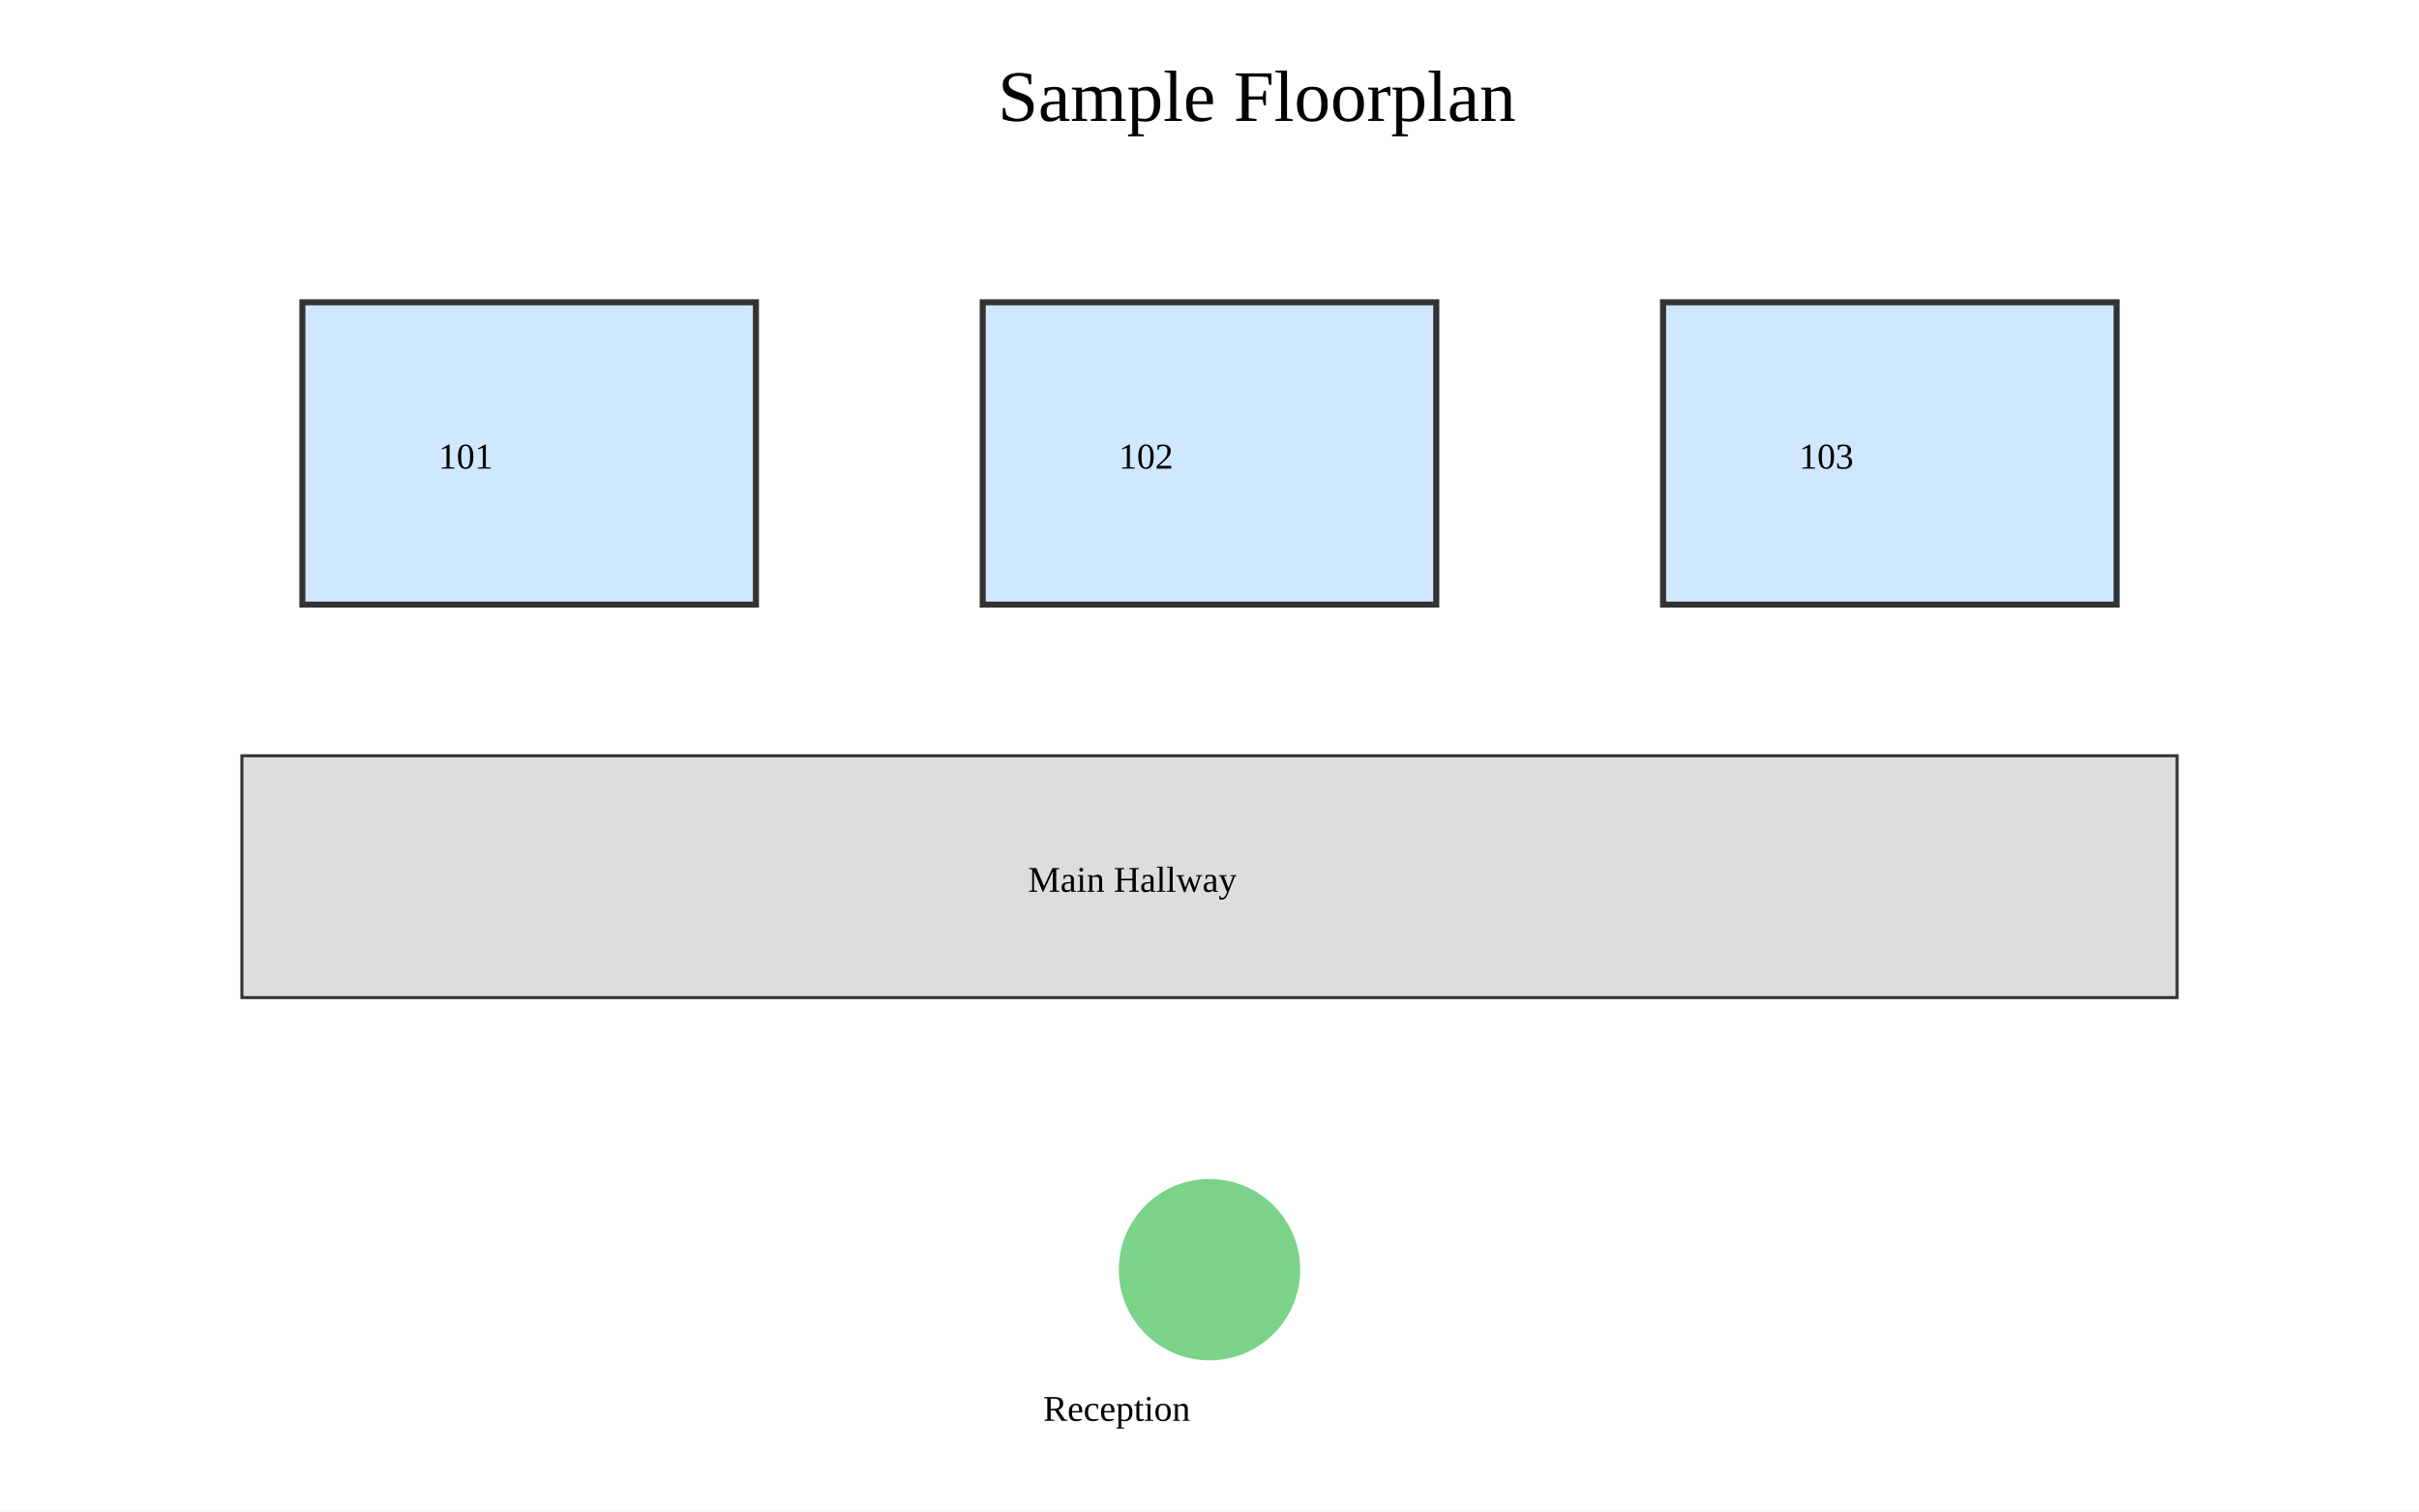
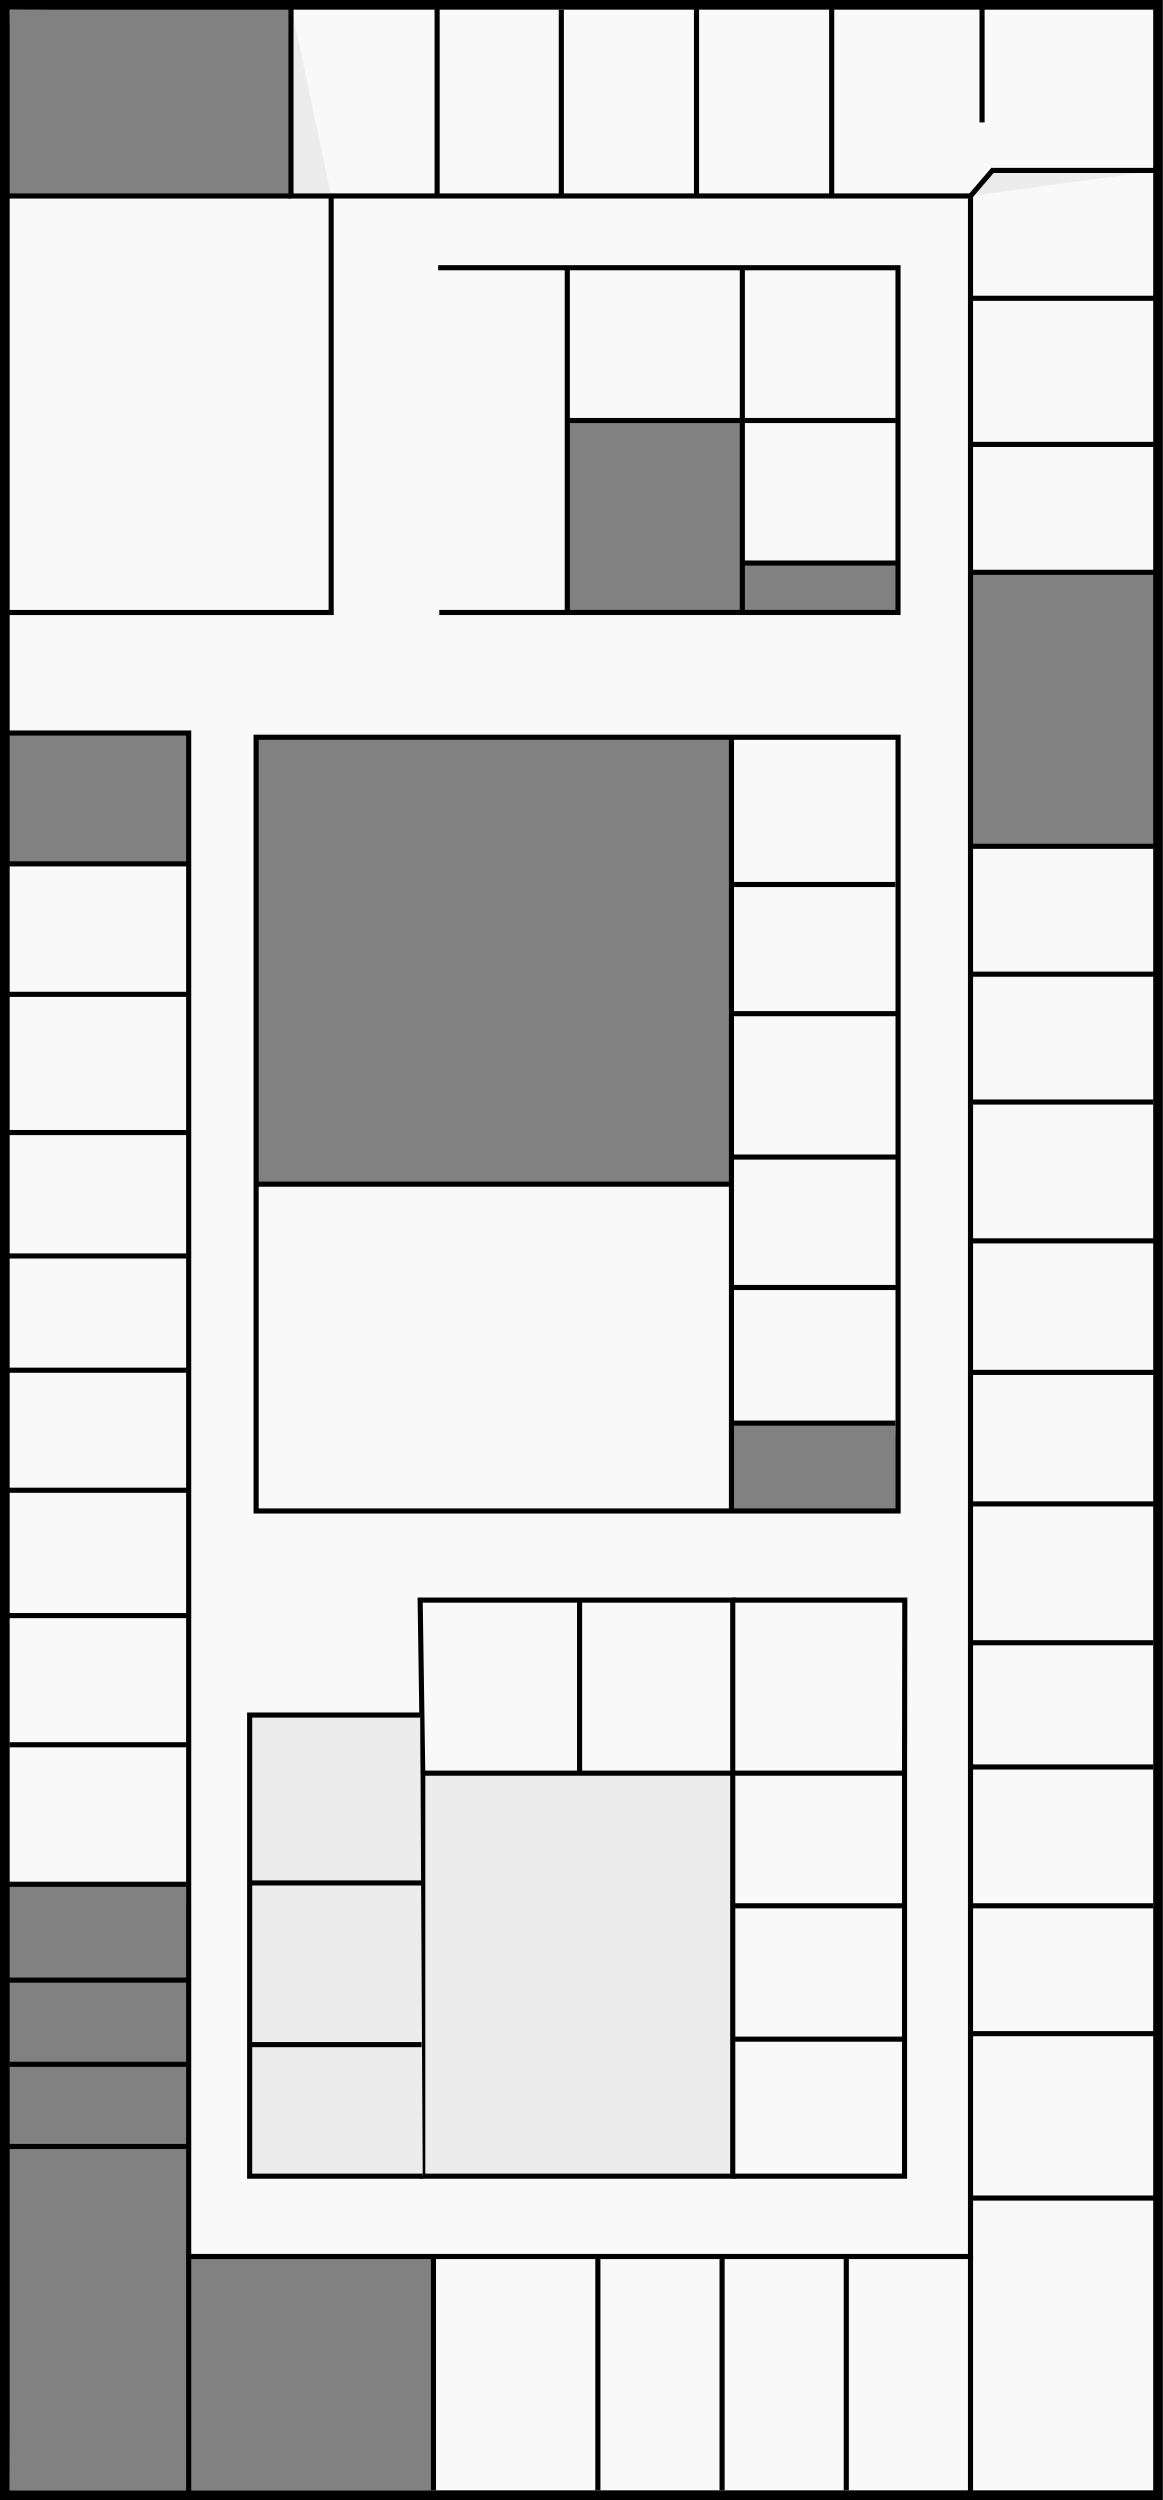
- <svg xmlns="http://www.w3.org/2000/svg" viewBox="0 0 800 500">
-   <style>.office{fill:#cfe8ff;stroke:#333;stroke-width:2}.selected{fill:#ffcc00}</style>
-   <rect width="800" height="500" fill="white" />
-   <text x="330" y="40" font-size="24">Sample Floorplan</text>
-   <rect id="office101" class="office" x="100" y="100" width="150" height="100" />
-   <text x="145" y="155">101</text>
-   <rect id="office102" class="office" x="325" y="100" width="150" height="100" />
-   <text x="370" y="155">102</text>
-   <rect id="office103" class="office" x="550" y="100" width="150" height="100" />
-   <text x="595" y="155">103</text>
-   <rect x="80" y="250" width="640" height="80" fill="#ddd" stroke="#333" />
-   <text x="340" y="295">Main Hallway</text>
-   <circle cx="400" cy="420" r="30" fill="#7bd389" />
-   <text x="345" y="470">Reception</text>
+ <svg xmlns="http://www.w3.org/2000/svg" width="133.647mm" height="287.327mm" viewBox="0 0 133.647 287.327" version="1.1" id="svg1264">
+   <defs id="defs1258" />
+   <g id="layer1" transform="translate(-28.56613,-4.791746)">
+     <rect style="display:inline;fill:#f9f9f9;fill-opacity:1;stroke:#000000;stroke-width:2.221;stroke-miterlimit:4;stroke-dasharray:none;stroke-opacity:1;paint-order:markers stroke fill" id="rect190" width="131.426" height="285.106" x="29.677" y="5.902" />
+     <path style="display:inline;fill:none;stroke:#000000;stroke-width:0.589;stroke-linecap:butt;stroke-linejoin:miter;stroke-miterlimit:4;stroke-dasharray:none;stroke-opacity:1" d="M 29.245,75.184 H 66.627 V 27.317 h 73.481 V 264.135 H 50.251 V 89.041 H 28.957 Z" id="path4708" />
+     <path style="display:inline;fill:#ececec;stroke:#000000;stroke-width:0.588px;stroke-linecap:butt;stroke-linejoin:miter;stroke-opacity:1" d="m 78.384,264.161 v 26.848" id="path4710" />
+     <path style="display:inline;fill:#ececec;stroke:#000000;stroke-width:0.588px;stroke-linecap:butt;stroke-linejoin:miter;stroke-opacity:1" d="m 97.279,264.135 v 26.873" id="path4712" />
+     <path style="display:inline;fill:#ececec;stroke:#000000;stroke-width:0.588px;stroke-linecap:butt;stroke-linejoin:miter;stroke-opacity:1" d="m 111.555,264.012 v 26.996" id="path4714" />
+     <path style="display:inline;fill:#ececec;stroke:#000000;stroke-width:0.588px;stroke-linecap:butt;stroke-linejoin:miter;stroke-opacity:1" d="m 125.831,264.161 v 26.848" id="path4716" />
+     <path style="display:inline;fill:#ececec;stroke:#000000;stroke-width:0.588px;stroke-linecap:butt;stroke-linejoin:miter;stroke-opacity:1" d="m 140.108,264.135 v 27.492" id="path4718" />
+     <path style="display:inline;fill:#ececec;stroke:#000000;stroke-width:0.588px;stroke-linecap:butt;stroke-linejoin:miter;stroke-opacity:1" d="M 161.522,257.417 H 140.133" id="path4720" />
+     <path style="display:inline;fill:#ececec;stroke:#000000;stroke-width:0.588px;stroke-linecap:butt;stroke-linejoin:miter;stroke-opacity:1" d="M 161.522,238.522 H 139.985" id="path4722" />
+     <path style="display:inline;fill:#ececec;stroke:#000000;stroke-width:0.588px;stroke-linecap:butt;stroke-linejoin:miter;stroke-opacity:1" d="M 161.102,223.826 H 140.133" id="path4724" />
+     <path style="display:inline;fill:#ececec;stroke:#000000;stroke-width:0.588px;stroke-linecap:butt;stroke-linejoin:miter;stroke-opacity:1" d="M 161.102,207.87 H 140.133" id="path4726" />
+     <path style="display:inline;fill:#ececec;stroke:#000000;stroke-width:0.588px;stroke-linecap:butt;stroke-linejoin:miter;stroke-opacity:1" d="M 161.102,193.594 H 140.108" id="path4728" />
+     <path style="display:inline;fill:#ececec;stroke:#000000;stroke-width:0.588px;stroke-linecap:butt;stroke-linejoin:miter;stroke-opacity:1" d="M 161.573,177.638 H 139.985" id="path4730" />
+     <path style="display:inline;fill:#ececec;stroke:#000000;stroke-width:0.588px;stroke-linecap:butt;stroke-linejoin:miter;stroke-opacity:1" d="M 161.573,162.522 H 140.133" id="path4732" />
+     <path style="display:inline;fill:#ececec;stroke:#000000;stroke-width:0.588px;stroke-linecap:butt;stroke-linejoin:miter;stroke-opacity:1" d="M 161.522,147.406 H 140.133" id="path4734" />
+     <path style="display:inline;fill:#ececec;stroke:#000000;stroke-width:0.588px;stroke-linecap:butt;stroke-linejoin:miter;stroke-opacity:1" d="M 161.102,131.45 H 140.133" id="path4736" />
+     <path style="display:inline;fill:#ececec;stroke:#000000;stroke-width:0.588px;stroke-linecap:butt;stroke-linejoin:miter;stroke-opacity:1" d="M 161.647,116.754 H 140.133" id="path4738" />
+     <path style="display:inline;fill:#ececec;stroke:#000000;stroke-width:0.588px;stroke-linecap:butt;stroke-linejoin:miter;stroke-opacity:1" d="M 161.722,102.057 H 140.133" id="path4740" />
+     <path style="display:inline;fill:#ececec;stroke:#000000;stroke-width:0.588px;stroke-linecap:butt;stroke-linejoin:miter;stroke-opacity:1" d="M 161.35,70.566 H 140.133" id="path4742" />
+     <path style="display:inline;fill:#ececec;stroke:#000000;stroke-width:0.588px;stroke-linecap:butt;stroke-linejoin:miter;stroke-opacity:1" d="m 161.647,55.869 h -21.54" id="path4744" />
+     <path style="display:inline;fill:#ececec;stroke:#000000;stroke-width:0.588px;stroke-linecap:butt;stroke-linejoin:miter;stroke-opacity:1" d="M 161.722,39.074 H 140.108" id="path4746" />
+     <path style="display:inline;fill:#ececec;stroke:#000000;stroke-width:0.588px;stroke-linecap:butt;stroke-linejoin:miter;stroke-opacity:1" d="m 161.722,24.378 h -19.094 l -2.519,2.939" id="path4748" />
+     <path style="display:inline;fill:#ececec;stroke:#000000;stroke-width:0.588px;stroke-linecap:butt;stroke-linejoin:miter;stroke-opacity:1" d="M 124.152,5.482 V 27.194" id="path4750" />
+     <path style="display:inline;fill:#ececec;stroke:#000000;stroke-width:0.588px;stroke-linecap:butt;stroke-linejoin:miter;stroke-opacity:1" d="M 108.616,5.482 V 27.317" id="path4752" />
+     <path style="display:inline;fill:#ececec;stroke:#000000;stroke-width:0.588px;stroke-linecap:butt;stroke-linejoin:miter;stroke-opacity:1" d="M 93.08,5.902 V 27.219" id="path4754" />
+     <path style="display:inline;fill:#ececec;stroke:#000000;stroke-width:0.588px;stroke-linecap:butt;stroke-linejoin:miter;stroke-opacity:1" d="M 78.804,5.432 V 27.194" id="path4756" />
+     <path style="display:inline;fill:#ececec;stroke:#000000;stroke-width:0.588px;stroke-linecap:butt;stroke-linejoin:miter;stroke-opacity:1" d="M 66.627,27.317 H 62.01 V 5.425" id="path4758" />
+     <path style="display:inline;fill:#ececec;stroke:#000000;stroke-width:0.588px;stroke-linecap:butt;stroke-linejoin:miter;stroke-opacity:1" d="M 141.433,5.796 V 18.86" id="path4760" />
+     <path style="display:inline;fill:#ececec;stroke:#000000;stroke-width:0.588px;stroke-linecap:butt;stroke-linejoin:miter;stroke-opacity:1" d="m 50.251,264.135 v 27.286" id="path4762" />
+     <path style="display:inline;fill:#ececec;stroke:#000000;stroke-width:0.588px;stroke-linecap:butt;stroke-linejoin:miter;stroke-opacity:1" d="M 77.152,208.584 H 112.781 v 46.318 H 77.152 Z" id="path4764" />
+     <path style="display:inline;fill:none;stroke:#000000;stroke-width:0.588;stroke-linecap:butt;stroke-linejoin:miter;stroke-miterlimit:4;stroke-dasharray:none;stroke-opacity:1" d="m 112.781,254.902 19.744,-2e-5 V 208.584 H 112.781 V 188.691 H 76.855 l 0.297,19.893" id="path4766" />
+     <path style="display:inline;fill:#ececec;stroke:#000000;stroke-width:0.588px;stroke-linecap:butt;stroke-linejoin:miter;stroke-opacity:1" d="M 76.855,201.904 H 57.259 v 52.998 l 19.893,2e-5" id="path4768" />
+     <path style="display:inline;fill:#ececec;stroke:#000000;stroke-width:0.588px;stroke-linecap:butt;stroke-linejoin:miter;stroke-opacity:1" d="M 50.282,251.487 H 29.202" id="path4770" />
+     <path style="display:inline;fill:#ececec;stroke:#000000;stroke-width:0.588px;stroke-linecap:butt;stroke-linejoin:miter;stroke-opacity:1" d="M 50.282,242.043 H 29.647" id="path4772" />
+     <path style="display:inline;fill:#ececec;stroke:#000000;stroke-width:0.588px;stroke-linecap:butt;stroke-linejoin:miter;stroke-opacity:1" d="M 29.053,221.351 H 49.985" id="path4774" />
+     <path style="display:inline;fill:#ececec;stroke:#000000;stroke-width:0.588px;stroke-linecap:butt;stroke-linejoin:miter;stroke-opacity:1" d="m 29.647,205.318 h 20.487" id="path4776" />
+     <path style="display:inline;fill:#ececec;stroke:#000000;stroke-width:0.588px;stroke-linecap:butt;stroke-linejoin:miter;stroke-opacity:1" d="M 29.127,190.473 H 50.134" id="path4778" />
+     <path style="display:inline;fill:#ececec;stroke:#000000;stroke-width:0.588px;stroke-linecap:butt;stroke-linejoin:miter;stroke-opacity:1" d="m 29.053,176.068 h 21.08" id="path4780" />
+     <path style="display:inline;fill:#ececec;stroke:#000000;stroke-width:0.588px;stroke-linecap:butt;stroke-linejoin:miter;stroke-opacity:1" d="M 28.979,162.271 H 49.985" id="path4782" />
+     <path style="display:inline;fill:#ececec;stroke:#000000;stroke-width:0.588px;stroke-linecap:butt;stroke-linejoin:miter;stroke-opacity:1" d="M 29.202,149.141 H 49.985" id="path4784" />
+     <path style="display:inline;fill:#ececec;stroke:#000000;stroke-width:0.588px;stroke-linecap:butt;stroke-linejoin:miter;stroke-opacity:1" d="M 29.202,134.956 H 50.134" id="path4788" />
+     <path style="display:inline;fill:#ececec;stroke:#000000;stroke-width:0.588px;stroke-linecap:butt;stroke-linejoin:miter;stroke-opacity:1" d="M 29.202,119.071 H 50.134" id="path4790" />
+     <path style="display:inline;fill:#ececec;stroke:#000000;stroke-width:0.588px;stroke-linecap:butt;stroke-linejoin:miter;stroke-opacity:1" d="M 29.053,104.078 H 50.282" id="path4792" />
+     <rect style="display:inline;fill:none;fill-opacity:1;stroke:#000000;stroke-width:0.589;stroke-miterlimit:4;stroke-dasharray:none;stroke-opacity:1;paint-order:markers stroke fill" id="rect4794" width="73.782" height="88.924" x="58.002" y="89.524" />
+     <path style="display:inline;fill:#ececec;stroke:#000000;stroke-width:0.588px;stroke-linecap:butt;stroke-linejoin:miter;stroke-opacity:1" d="M 112.633,89.524 V 178.448" id="path4796" />
+     <path style="display:inline;fill:#ececec;stroke:#000000;stroke-width:0.588px;stroke-linecap:butt;stroke-linejoin:miter;stroke-opacity:1" d="M 58.002,140.889 H 112.633" id="path4798" />
+     <path style="display:inline;fill:#ececec;stroke:#000000;stroke-width:0.588px;stroke-linecap:butt;stroke-linejoin:miter;stroke-opacity:1" d="m 112.633,168.353 h 18.854" id="path4800" />
+     <path style="display:inline;fill:#ececec;stroke:#000000;stroke-width:0.588px;stroke-linecap:butt;stroke-linejoin:miter;stroke-opacity:1" d="m 112.633,152.765 h 19.002" id="path4802" />
+     <path style="display:inline;fill:#ececec;stroke:#000000;stroke-width:0.588px;stroke-linecap:butt;stroke-linejoin:miter;stroke-opacity:1" d="m 112.633,137.772 h 19.151" id="path4804" />
+     <path style="display:inline;fill:#ececec;stroke:#000000;stroke-width:0.588px;stroke-linecap:butt;stroke-linejoin:miter;stroke-opacity:1" d="m 112.633,121.293 h 19.002" id="path4806" />
+     <path style="display:inline;fill:#ececec;stroke:#000000;stroke-width:0.588px;stroke-linecap:butt;stroke-linejoin:miter;stroke-opacity:1" d="m 112.633,106.448 h 18.854" id="path4808" />
+     <path style="display:inline;fill:#ececec;stroke:#000000;stroke-width:0.588px;stroke-linecap:butt;stroke-linejoin:miter;stroke-opacity:1" d="M 62.01,27.317 H 28.905" id="path4820" />
+     <path style="display:inline;fill:#ececec;stroke:#000000;stroke-width:0.588px;stroke-linecap:butt;stroke-linejoin:miter;stroke-opacity:1" d="m 95.179,188.555 c 0,19.84 0,19.945 0,19.945" id="path4868" />
+     <path style="display:inline;fill:#ececec;stroke:#000000;stroke-width:0.588px;stroke-linecap:butt;stroke-linejoin:miter;stroke-opacity:1" d="M 57.179,239.782 H 77.019" id="path4870" />
+     <path style="display:inline;fill:#ececec;stroke:#000000;stroke-width:0.588px;stroke-linecap:butt;stroke-linejoin:miter;stroke-opacity:1" d="M 57.179,221.201 H 77.019" id="path4872" />
+     <path style="display:inline;fill:#ececec;stroke:#000000;stroke-width:0.588px;stroke-linecap:butt;stroke-linejoin:miter;stroke-opacity:1" d="m 112.815,239.152 h 19.63" id="path4874" />
+     <path style="display:inline;fill:#ececec;stroke:#000000;stroke-width:0.588px;stroke-linecap:butt;stroke-linejoin:miter;stroke-opacity:1" d="M 132.55,223.826 H 112.815" id="path4876" />
+     <path style="display:inline;fill:#ececec;stroke:#000000;stroke-width:0.588px;stroke-linecap:butt;stroke-linejoin:miter;stroke-opacity:1" d="M 50.088,232.369 H 29.453" id="path4772-5" />
+     <path style="display:inline;fill:none;stroke:#000000;stroke-width:0.588;stroke-linecap:butt;stroke-linejoin:miter;stroke-miterlimit:4;stroke-dasharray:none;stroke-opacity:1" d="m 112.781,188.691 h 19.774 l -0.029,19.893" id="path184" />
+     <path style="display:inline;fill:none;stroke:#000000;stroke-width:0.588;stroke-linecap:butt;stroke-linejoin:miter;stroke-miterlimit:4;stroke-dasharray:none;stroke-opacity:1" d="M 79.055,75.184 H 131.776 V 35.562 H 78.924" id="path991" />
+     <path style="display:inline;fill:none;stroke:#000000;stroke-width:0.588;stroke-linecap:butt;stroke-linejoin:miter;stroke-miterlimit:4;stroke-dasharray:none;stroke-opacity:1" d="M 93.765,35.577 V 75.114" id="path995" />
+     <path style="display:inline;fill:none;stroke:#000000;stroke-width:0.588;stroke-linecap:butt;stroke-linejoin:miter;stroke-miterlimit:4;stroke-dasharray:none;stroke-opacity:1" d="M 113.883,35.65 V 75.26" id="path997" />
+     <path style="display:inline;fill:none;stroke:#000000;stroke-width:0.588;stroke-linecap:butt;stroke-linejoin:miter;stroke-miterlimit:4;stroke-dasharray:none;stroke-opacity:1" d="M 93.678,53.122 H 131.762" id="path999" />
+     <path style="display:inline;fill:none;stroke:#000000;stroke-width:0.588;stroke-linecap:butt;stroke-linejoin:miter;stroke-miterlimit:4;stroke-dasharray:none;stroke-opacity:1" d="m 113.81,69.503 h 17.879" id="path1003" />
+     <path style="display:inline;fill:#000000;fill-opacity:0.482;stroke:none;stroke-width:0.407px;stroke-linecap:butt;stroke-linejoin:miter;stroke-opacity:1" d="m 29.053,221.351 h 20.932 l 0.266,42.784 28.133,0.025 v 26.848 l -48.707,-4e-5 z" id="path13527" />
+     <path style="display:inline;fill:#000000;fill-opacity:0.482;stroke:none;stroke-width:0.407px;stroke-linecap:butt;stroke-linejoin:miter;stroke-opacity:1" d="m 58.002,89.524 -1.39e-4,51.365 H 112.633 V 89.524 Z" id="path13529" />
+     <path style="display:inline;fill:#000000;fill-opacity:0.482;stroke:none;stroke-width:0.407px;stroke-linecap:butt;stroke-linejoin:miter;stroke-opacity:1" d="m 112.633,168.353 h 18.854 l 0.297,10.095 -19.151,2e-5 z" id="path13531" />
+     <path style="display:inline;fill:#000000;fill-opacity:0.482;stroke:none;stroke-width:0.407px;stroke-linecap:butt;stroke-linejoin:miter;stroke-opacity:1" d="m 140.133,70.566 h 21.217 l 0.371,31.492 h -21.588 z" id="path13533" />
+     <path style="display:inline;fill:#000000;fill-opacity:0.482;stroke:none;stroke-width:0.407px;stroke-linecap:butt;stroke-linejoin:miter;stroke-opacity:1" d="m 113.81,69.503 -0.031,-16.483 -20.101,0.102 0.087,21.993 38.011,0.07 -0.087,-5.681 z" id="path13535" />
+     <path style="display:inline;fill:#000000;fill-opacity:0.482;stroke:none;stroke-width:0.407px;stroke-linecap:butt;stroke-linejoin:miter;stroke-opacity:1" d="M 29.677,5.902 28.905,27.317 H 62.01 V 5.425 Z" id="path13537" />
+     <path style="display:inline;fill:#000000;fill-opacity:0.482;stroke:none;stroke-width:0.407px;stroke-linecap:butt;stroke-linejoin:miter;stroke-opacity:1" d="m 28.957,89.041 h 21.294 l 0.031,15.037 H 29.053 Z" id="path13539" />
+     <rect style="fill:none;stroke:none;stroke-width:1.105" id="L2044" width="14.505" height="39.593" x="79.309" y="35.55" />
+     <rect style="fill:none;stroke:none;stroke-width:0.874" id="L2041" width="16.867" height="21.308" x="61.97" y="5.784" />
+     <rect style="fill:none;stroke:none;stroke-width:0.805" id="L2043" width="14.316" height="21.308" x="78.79" y="5.784" />
+   </g>
</svg>
